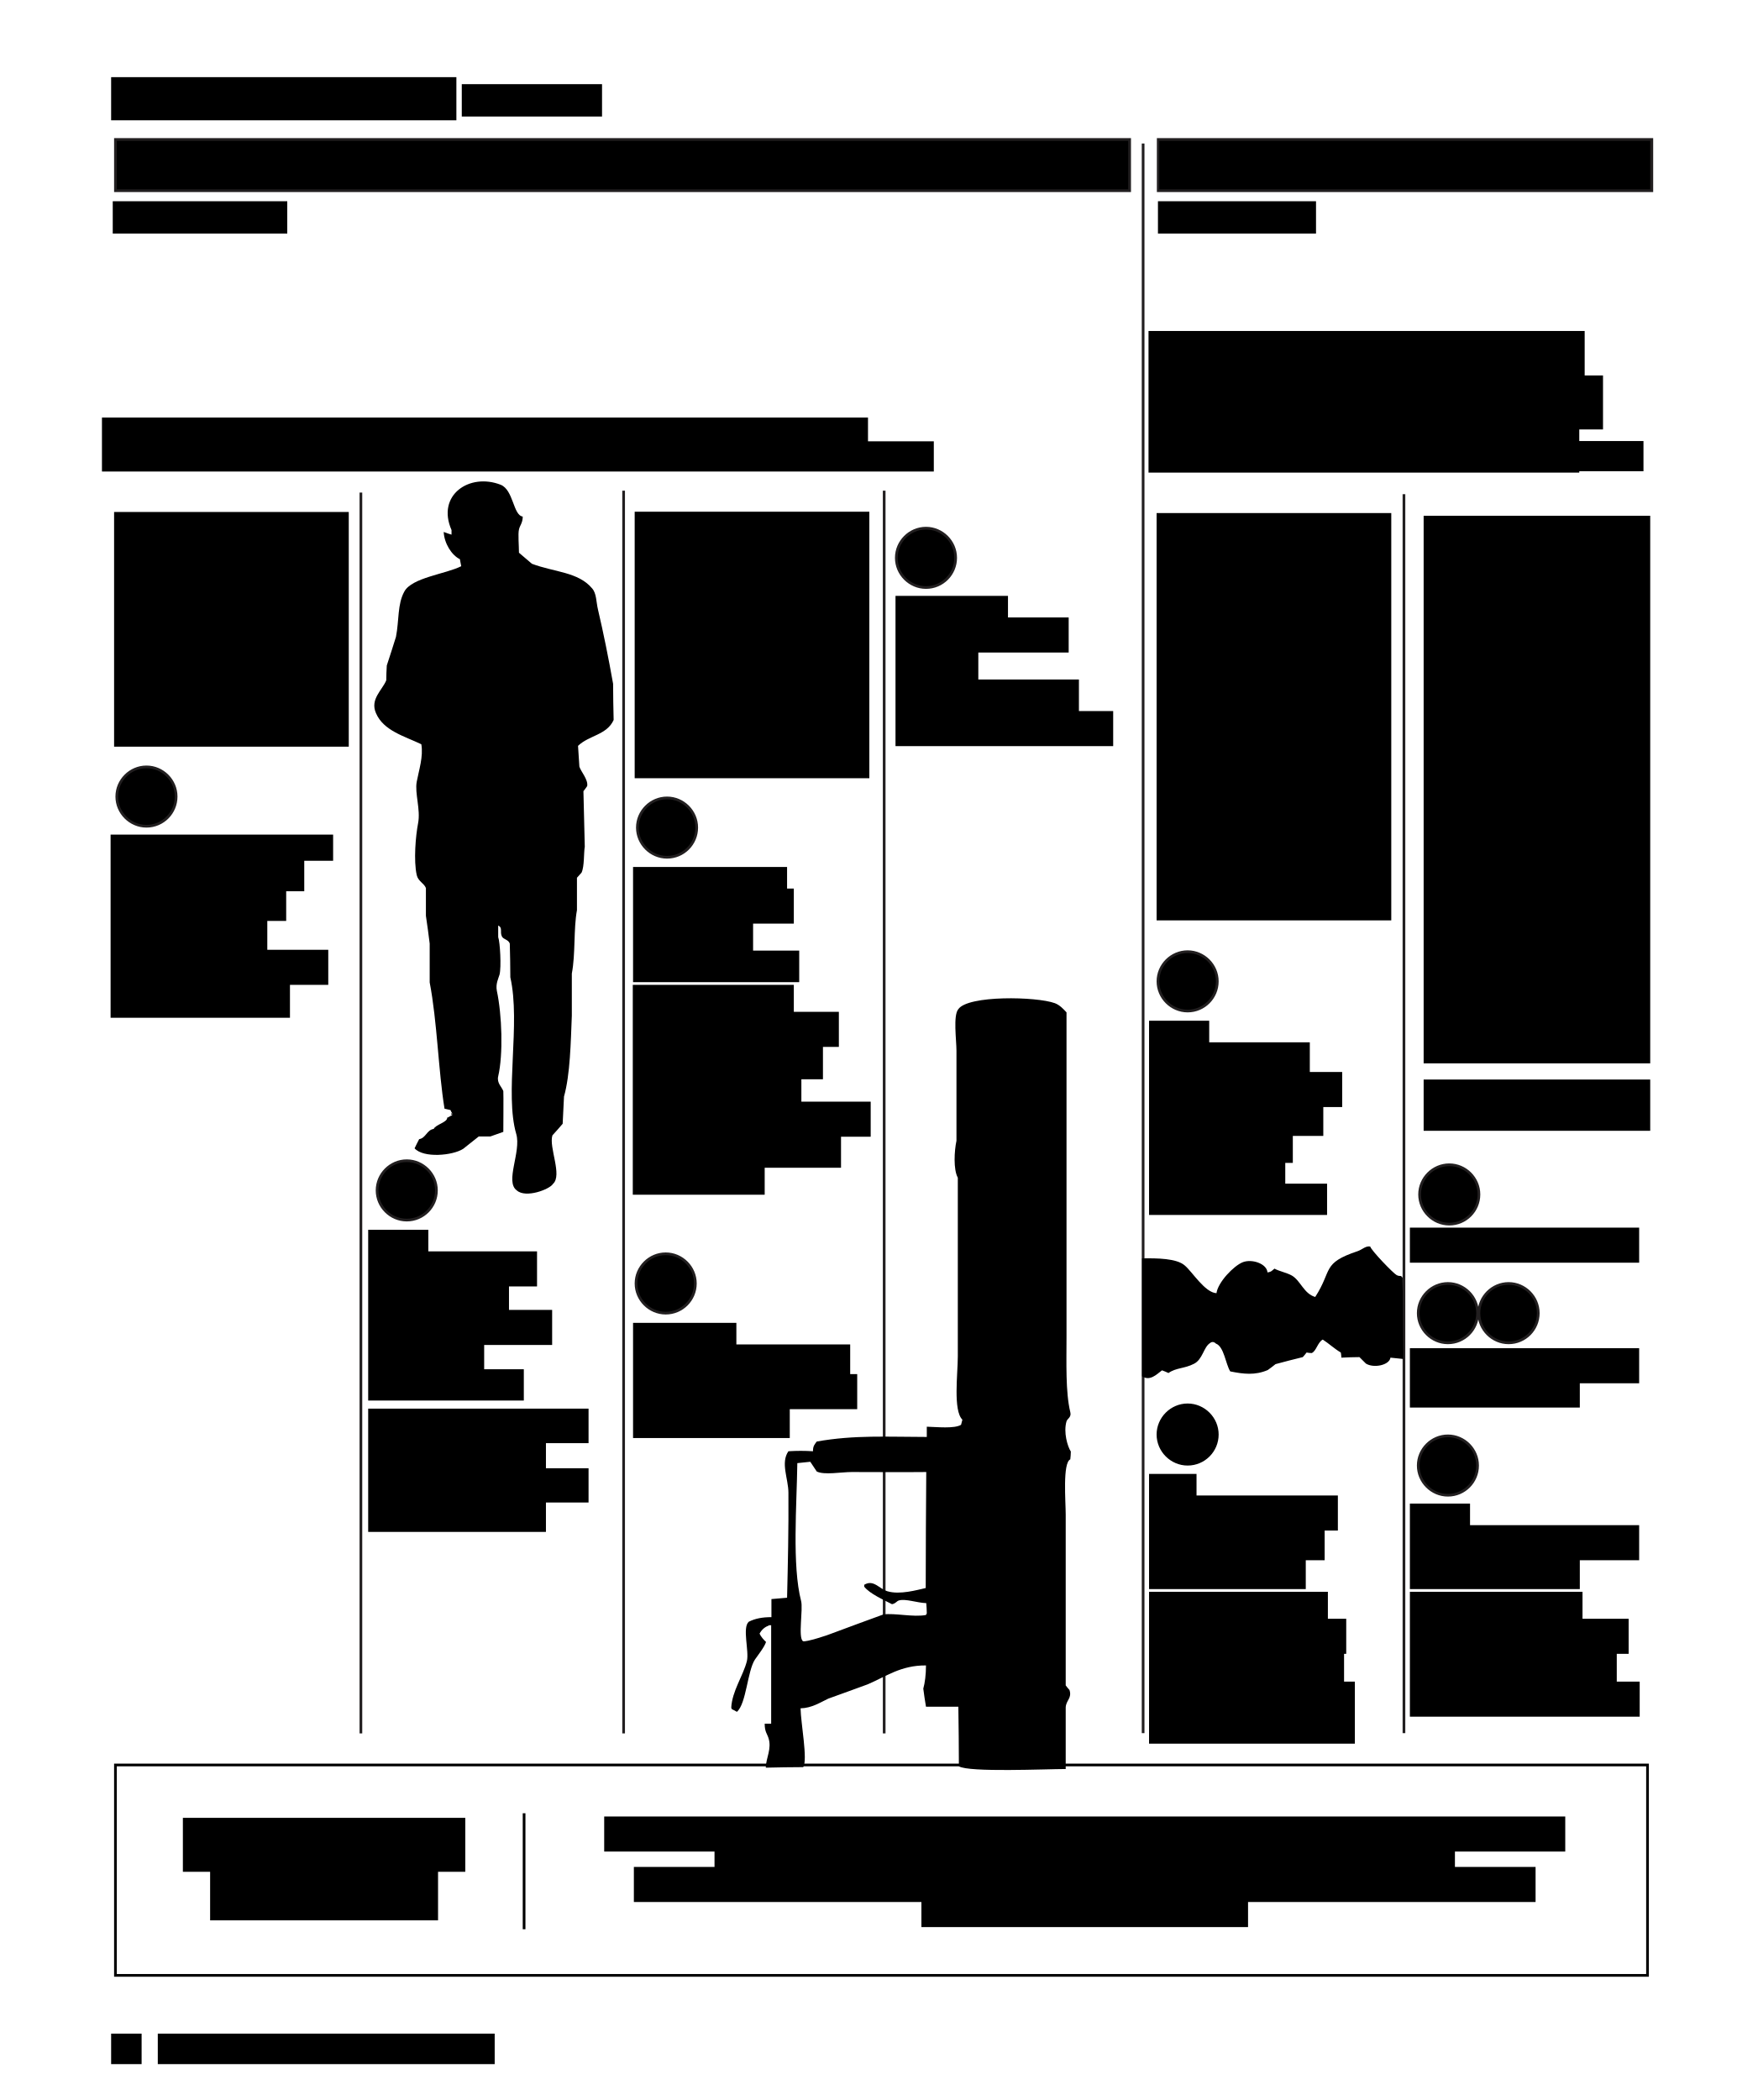
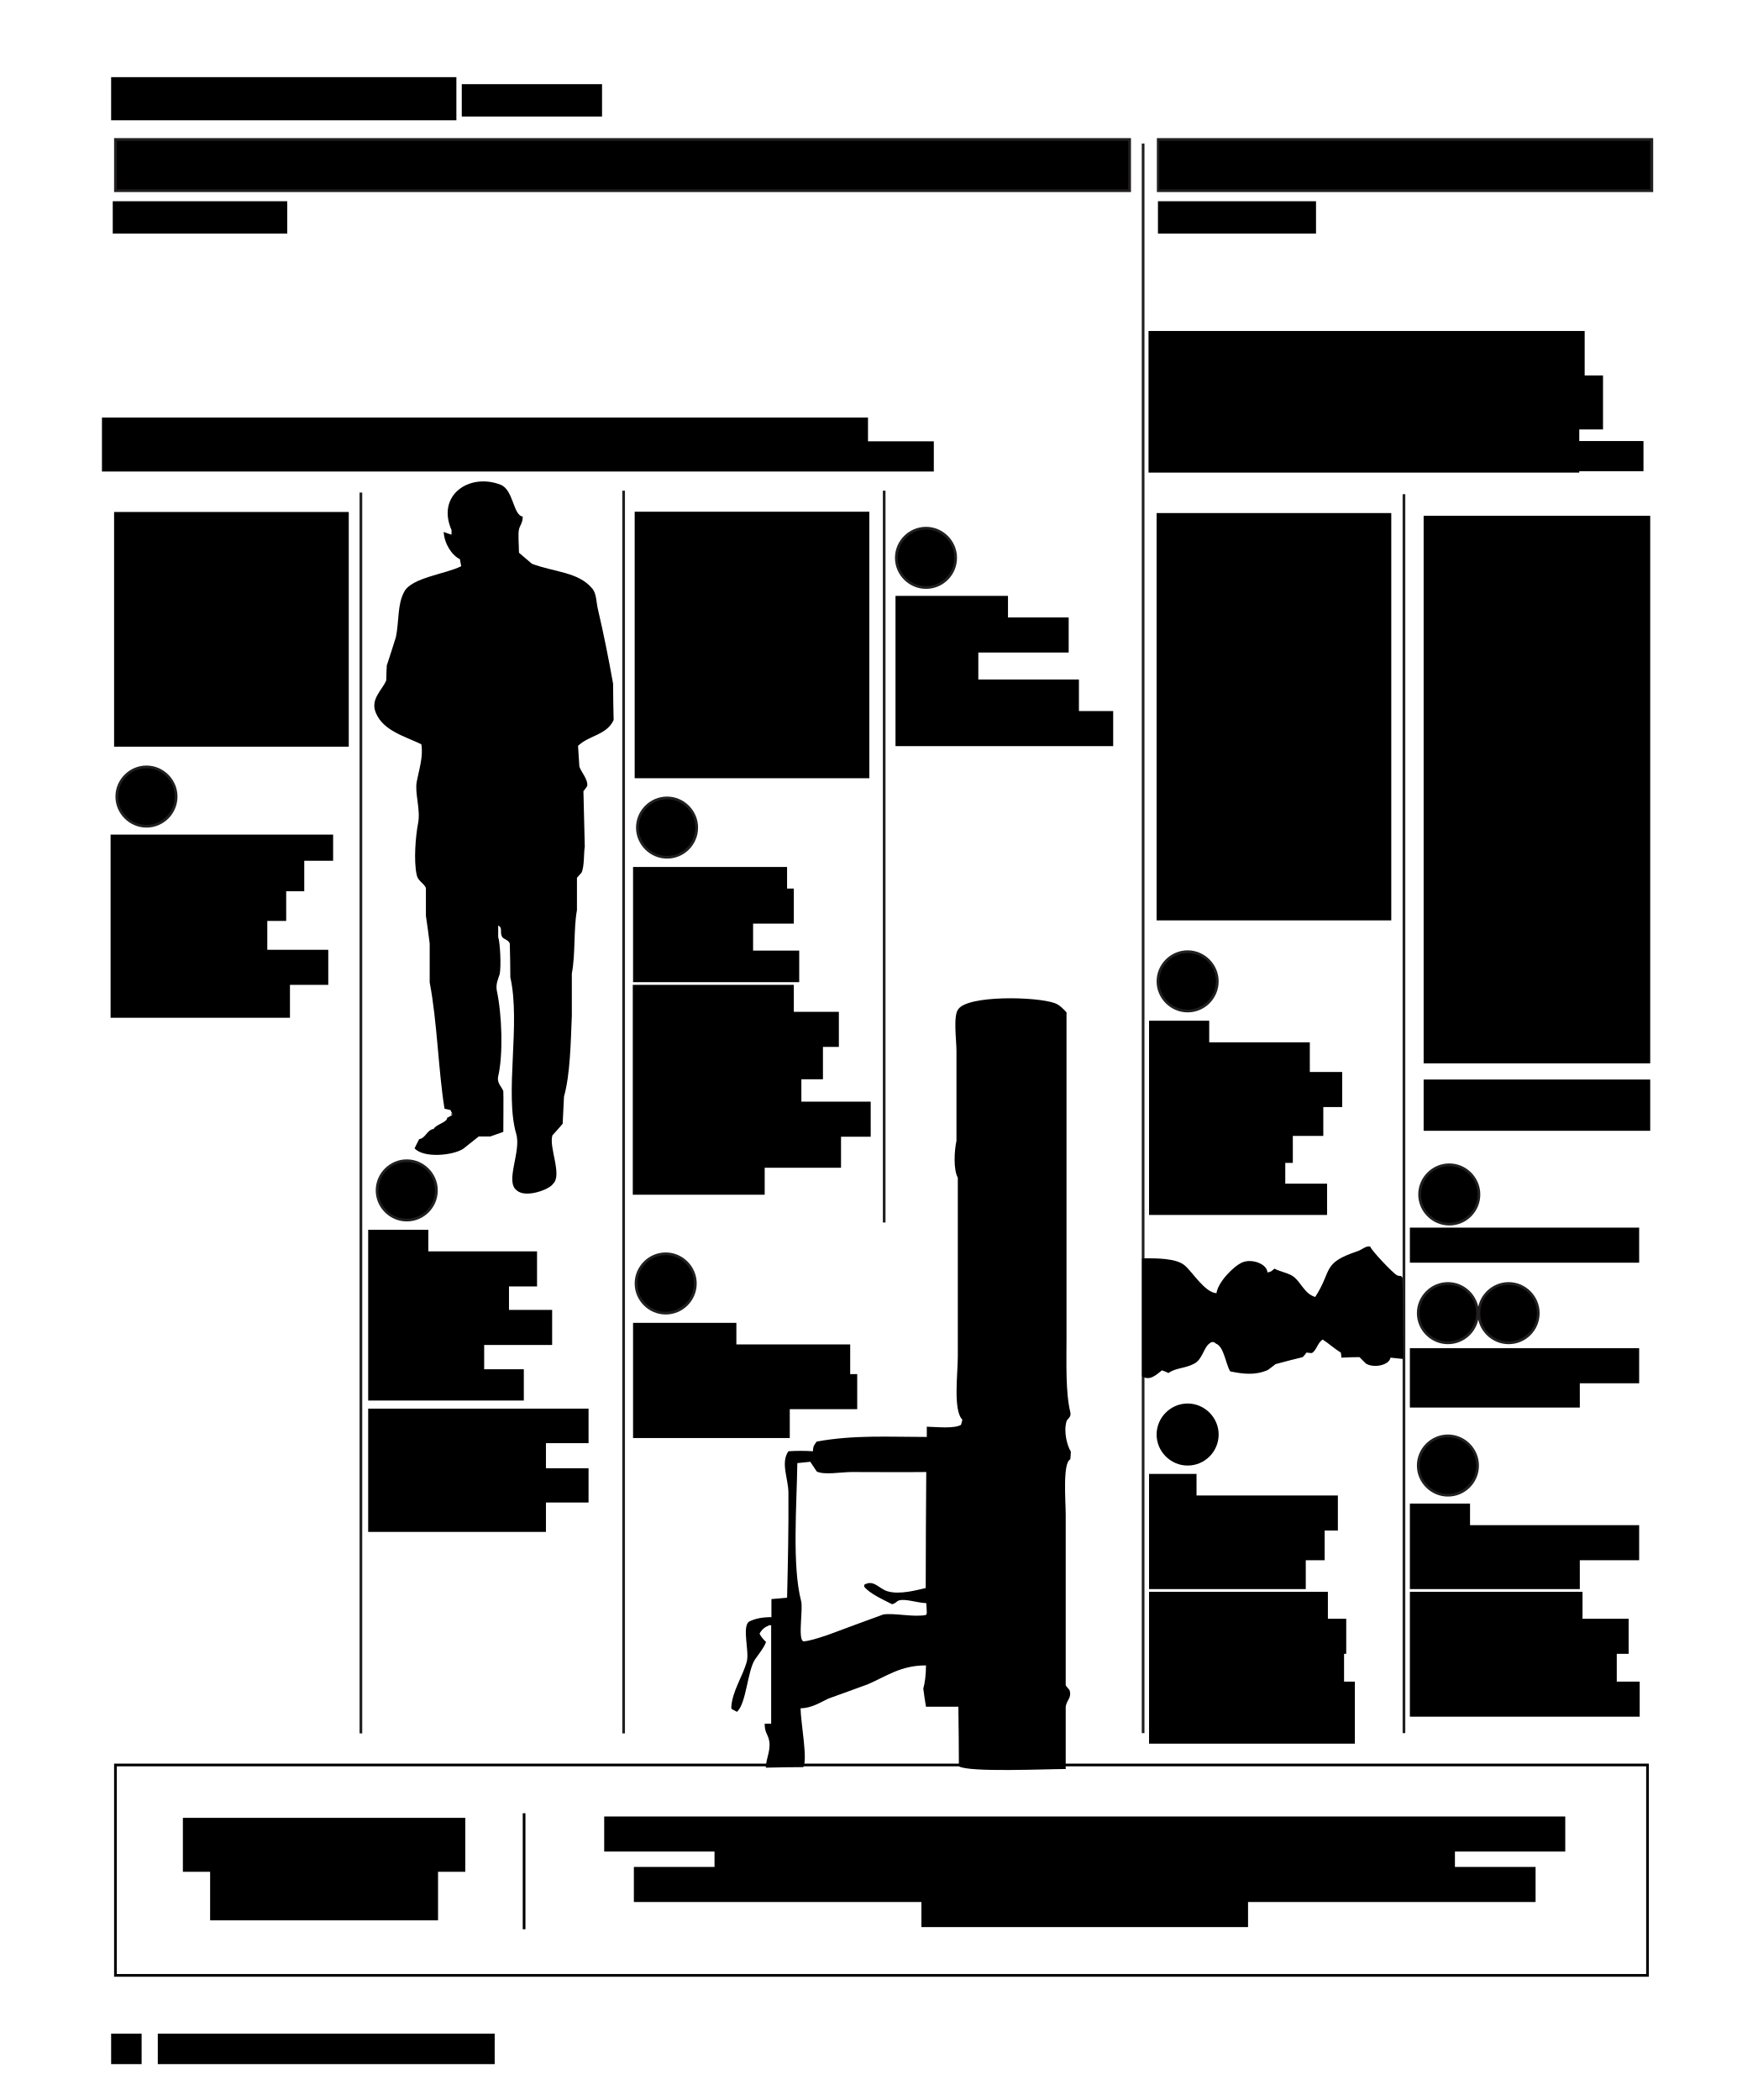
<svg xmlns="http://www.w3.org/2000/svg" version="1.0" id="NYT_x5F_contents_x5F_2_xA0_Image_1_" x="0px" y="0px" viewBox="0 0 643.7 778.5" enable-background="new 0 0 643.7 778.5" xml:space="preserve">
  <g>
    <circle cx="54.3" cy="295.3" r="11" />
    <path fill="#221F20" d="M54.3,306.8c-6.3,0-11.5-5.2-11.5-11.5s5.2-11.5,11.5-11.5s11.5,5.2,11.5,11.5S60.7,306.8,54.3,306.8z    M54.3,284.8c-5.8,0-10.5,4.7-10.5,10.5s4.7,10.5,10.5,10.5s10.5-4.7,10.5-10.5S60.1,284.8,54.3,284.8z" />
  </g>
  <g>
    <circle cx="247.3" cy="306.8" r="11" />
    <path fill="#221F20" d="M247.3,318.3c-6.3,0-11.5-5.2-11.5-11.5s5.2-11.5,11.5-11.5s11.5,5.2,11.5,11.5S253.7,318.3,247.3,318.3z    M247.3,296.3c-5.8,0-10.5,4.7-10.5,10.5s4.7,10.5,10.5,10.5s10.5-4.7,10.5-10.5S253.1,296.3,247.3,296.3z" />
  </g>
  <g>
    <circle cx="343.3" cy="206.8" r="11" />
    <path fill="#221F20" d="M343.3,218.3c-6.3,0-11.5-5.2-11.5-11.5s5.2-11.5,11.5-11.5s11.5,5.2,11.5,11.5S349.7,218.3,343.3,218.3z    M343.3,196.3c-5.8,0-10.5,4.7-10.5,10.5s4.7,10.5,10.5,10.5s10.5-4.7,10.5-10.5S349.1,196.3,343.3,196.3z" />
  </g>
  <g>
    <circle cx="440.3" cy="363.8" r="11" />
    <path fill="#221F20" d="M440.3,375.3c-6.3,0-11.5-5.2-11.5-11.5s5.2-11.5,11.5-11.5s11.5,5.2,11.5,11.5S446.7,375.3,440.3,375.3z    M440.3,353.3c-5.8,0-10.5,4.7-10.5,10.5s4.7,10.5,10.5,10.5s10.5-4.7,10.5-10.5S446.1,353.3,440.3,353.3z" />
  </g>
  <g>
    <circle cx="537.3" cy="442.8" r="11" />
    <path fill="#221F20" d="M537.3,454.3c-6.3,0-11.5-5.2-11.5-11.5s5.2-11.5,11.5-11.5s11.5,5.2,11.5,11.5S543.7,454.3,537.3,454.3z    M537.3,432.3c-5.8,0-10.5,4.7-10.5,10.5s4.7,10.5,10.5,10.5s10.5-4.7,10.5-10.5S543.1,432.3,537.3,432.3z" />
  </g>
  <g>
    <circle cx="536.8" cy="486.8" r="11" />
    <path fill="#221F20" d="M536.8,498.3c-6.3,0-11.5-5.2-11.5-11.5s5.2-11.5,11.5-11.5s11.5,5.2,11.5,11.5S543.2,498.3,536.8,498.3z    M536.8,476.3c-5.8,0-10.5,4.7-10.5,10.5s4.7,10.5,10.5,10.5s10.5-4.7,10.5-10.5S542.6,476.3,536.8,476.3z" />
  </g>
  <g>
    <circle cx="536.8" cy="543.3" r="11" />
    <path fill="#221F20" d="M536.8,554.8c-6.3,0-11.5-5.2-11.5-11.5s5.2-11.5,11.5-11.5s11.5,5.2,11.5,11.5S543.2,554.8,536.8,554.8z    M536.8,532.8c-5.8,0-10.5,4.7-10.5,10.5s4.7,10.5,10.5,10.5s10.5-4.7,10.5-10.5S542.6,532.8,536.8,532.8z" />
  </g>
  <g>
    <circle cx="246.8" cy="475.8" r="11" />
    <path fill="#221F20" d="M246.8,487.3c-6.3,0-11.5-5.2-11.5-11.5s5.2-11.5,11.5-11.5s11.5,5.2,11.5,11.5S253.2,487.3,246.8,487.3z    M246.8,465.3c-5.8,0-10.5,4.7-10.5,10.5s4.7,10.5,10.5,10.5s10.5-4.7,10.5-10.5S252.6,465.3,246.8,465.3z" />
  </g>
  <g>
    <circle cx="150.8" cy="441.3" r="11" />
    <path fill="#221F20" d="M150.8,452.8c-6.3,0-11.5-5.2-11.5-11.5s5.2-11.5,11.5-11.5s11.5,5.2,11.5,11.5S157.2,452.8,150.8,452.8z    M150.8,430.8c-5.8,0-10.5,4.7-10.5,10.5s4.7,10.5,10.5,10.5s10.5-4.7,10.5-10.5S156.6,430.8,150.8,430.8z" />
  </g>
  <g>
    <circle cx="559.3" cy="486.8" r="11" />
    <path fill="#221F20" d="M559.3,498.3c-6.3,0-11.5-5.2-11.5-11.5s5.2-11.5,11.5-11.5s11.5,5.2,11.5,11.5S565.7,498.3,559.3,498.3z    M559.3,476.3c-5.8,0-10.5,4.7-10.5,10.5s4.7,10.5,10.5,10.5s10.5-4.7,10.5-10.5S565.1,476.3,559.3,476.3z" />
  </g>
  <g>
    <rect x="42.8" y="51.8" width="376" height="19" />
    <path fill="#221F20" d="M419.3,71.2h-377v-20h377V71.2z M43.3,70.2h375v-18h-375V70.2z" />
  </g>
  <g>
    <rect x="429.3" y="51.8" width="183" height="19" />
    <path fill="#221F20" d="M612.9,71.2h-184v-20h184V71.2z M429.8,70.2h182v-18h-182V70.2z" />
  </g>
  <g>
    <line x1="423.8" y1="53.2" x2="423.8" y2="642.6" />
    <rect x="423.3" y="53.2" fill="#221F20" width="1" height="589.3" />
  </g>
  <g>
    <line x1="520.5" y1="183.2" x2="520.5" y2="642.6" />
    <rect x="520" y="183.2" fill="#221F20" width="1" height="459.3" />
  </g>
  <g>
    <line x1="231.2" y1="181.9" x2="231.2" y2="642.6" />
    <rect x="230.7" y="181.9" fill="#221F20" width="1" height="460.7" />
  </g>
  <g>
-     <line x1="327.8" y1="181.9" x2="327.8" y2="642.6" />
-     <rect x="327.3" y="181.9" fill="#221F20" width="1" height="460.7" />
+     <line x1="327.8" y1="181.9" x2="327.8" y2="453.2" />
+     <rect x="327.3" y="181.9" fill="#221F20" width="1" height="271.3" />
  </g>
  <g>
    <line x1="133.8" y1="182.6" x2="133.8" y2="642.6" />
    <rect x="133.3" y="182.6" fill="#221F20" width="1" height="460" />
  </g>
  <g>
    <g>
      <path fill-rule="evenodd" clip-rule="evenodd" d="M221.7,226c-0.7-2.9-0.5-6-2.2-7.9c-5.1-6.1-14.1-6-22.3-9.1    c-1.6-1.4-3.2-2.7-4.8-4.1c0-2.5-0.4-7,0-8.6c0.3-1.5,1.4-2.4,1.4-4.8c-3.6-0.5-3.4-9.9-8.2-11.8c-11.5-4.5-23.9,3.8-18.2,16.8    v1.7c-1-0.3-1.9-0.6-2.9-1c0.2,4.2,2.9,8.6,6,10.1c0.2,0.9,0.3,1.8,0.5,2.6c-5.7,2.9-18.3,4.2-21.1,9.4    c-2.6,4.7-1.9,10.7-3.1,16.8c-1.1,3.5-2.2,7-3.4,10.6c-0.1,1.8-0.2,3.7-0.2,5.5c-1.5,3.7-6.1,7-3.8,12.2    c2.8,6.5,10.5,8.5,16.8,11.5c0.8,4.6-0.9,9.6-1.7,13.9c-0.8,4.3,1.5,10.3,0.5,15.4c-0.9,4.6-1.7,13.9-0.5,19.2    c0.5,2.3,2.7,3,3.4,4.8v10.3c0.5,3.4,1,6.9,1.4,10.3v14.4c2.8,14.5,3.2,32.7,5.5,46.8c0.7,0.2,1.4,0.3,2.2,0.5    c0.2,0.5,0.5,1,0.7,1.4c0,0.1-0.1,0.1-0.1,0.2c0,0.1,0,0.2,0,0.4c-0.5,0-1.3,0.8-1.8,0.8c0.1,1.8-4.2,2.5-5,4.2    c-2.6,0.4-2.9,3.4-5.4,3.8c-0.6,1.1-1.1,2.2-1.7,3.4c3.3,3.7,14.1,2.7,18,0.2c1.9-1.5,3.8-3,5.8-4.6h4.3c1.6-0.6,3.2-1.1,4.8-1.7    c0,0,0.1-14.7,0-15.1c-0.5-1.5-2.5-3-1.9-5.5c1.9-8.2,1.4-22.8-0.5-31.7c-0.5-2.6,0.6-4.6,1-6c0.7-2.8,0.2-12-0.5-13.9v-4.3    c1.8,0.9,0.5,2.3,1.4,4.1c0.6,1.1,2.4,1.1,2.9,2.6c0.1,4.2,0.2,8.3,0.2,12.5c3.9,17.2-2.2,43.1,2.2,58.1    c1.9,6.6-4.3,17.7,0.2,20.9c3.3,3,12.2-0.4,13.4-2.4c3.6-3.2-1.6-13.6-0.2-18c1.3-1.4,2.6-2.9,3.8-4.3c0.2-3.4,0.3-6.7,0.5-10.1    c2.3-8.2,2.5-20.1,2.9-30v-15.6c1.4-7.3,0.6-16.4,1.9-23.5v-12c0.6-0.6,1.1-1.3,1.7-1.9c1.1-2.3,0.8-7.5,1.2-9.6    c-0.2-6.9-0.3-13.8-0.5-20.6c0.5-0.6,1-1.3,1.4-1.9c0.4-2.4-2.3-5.3-2.9-7.2c-0.2-2.6-0.3-5.1-0.5-7.7c4-3.9,10.7-4,13.2-9.6    c-0.1-4.5-0.2-9-0.2-13.4C225.6,243.9,223.7,234.5,221.7,226z M167.6,413.1C167.5,411.7,167,414,167.6,413.1L167.6,413.1z     M395.4,526.9c0.3-1,1.9-1.5,1.4-3.4c-1.8-7.4-1.4-18.5-1.4-28.1V375.3c-1.2-1.3-2.5-2.7-4.3-3.4c-6.8-2.5-32.2-3-35.8,2.2    c-2,2.3-0.7,11.5-0.7,15.4v33.4c-0.8,3.7-1.2,10.6,0.5,13.7v66.2c0,6.5-1.8,20.1,1.7,23.5c-0.2,0.6-0.3,1.3-0.5,1.9    c-2.5,1.5-8.9,0.8-12.7,0.7v3.8c-14.3,0-26.9-0.8-40.8,1.7c-0.8,1.1-1.4,1.6-1.4,3.6c-3.1-0.2-6-0.2-9.1,0c-3,4.3,0,10.2,0,15.4    c0.1,12.9-0.2,26.8-0.5,38.9c-1.9,0.2-3.8,0.3-5.8,0.5v6.7c-3.4,0-6,0.5-8.4,1.7c-2.5,2.2,0.2,10.9-0.7,14.6    c-1.4,5.5-5.5,11.1-5.8,17.3c0.1,0.2,0.2,0.3,0.2,0.5c0.6,0.3,1.3,0.6,1.9,1c3.5-3,3.9-15.2,6.7-19.4c1.1-1.6,3.5-4.6,4.1-6.5    c-0.8-0.7-2-2.1-2.4-3.1c0.9-1.6,1.9-2.4,3.6-3.1h0.7v36.5h-2.4c0,3,0.9,3.7,1.4,5.3c1.3,4-0.9,7.3-1,11c4.6-0.1,9.3-0.2,13.9-0.2    c1.7-2.8-0.9-16.2-1-21.8c4.2-0.1,7.3-2.2,10.3-3.6c4.9-1.8,9.8-3.5,14.6-5.3c6.6-2.8,12.3-7.1,21.6-7c0,3.4-0.4,6.5-1,8.6    c0.3,2.2,0.6,4.5,1,6.7h12c0.1,7.4,0.2,14.7,0.2,22.1c3.7,2.3,32.4,1,39.6,1v-22.8c0.1-2.7,2.4-3.4,1.4-6.5    c-0.5-0.6-1-1.1-1.4-1.7v-63.4c0-4.7-1.2-19.1,1.7-20.4c0.1-1,0.2-1.9,0.2-2.9C395.8,536.3,394.2,531,395.4,526.9z M343.3,598.7    c-4.7,0.9-11.6-0.8-15.8-0.2c-6.3,2.3-12.6,4.6-19,7c-1.3,0.6-9.9,3.4-10.8,2.9c-1.9-1.2,0.1-11.9-0.7-14.9    c-3.4-13.1-1.6-35.7-1.4-51.1c1.6-0.2,3.2-0.3,4.8-0.5c0.8,1.2,1.6,2.4,2.4,3.6c2.7,1.4,9.1,0.2,13,0.2c9.7,0,18.1,0.1,27.6,0    c-0.1,14.3-0.2,28.6-0.2,43c-3.1,0.7-9.6,2.6-14.2,1.2c-3.1-0.9-5.1-4.5-8.6-2.4v0.7c2.1,2.7,7.3,4.9,10.3,6.5    c1.5-0.3,1.6-1.1,2.6-1.4c2.5-0.7,6.7,0.9,10.1,1c0.1,1.3,0.2,2.6,0.2,3.8C343.5,598.2,343.4,598.5,343.3,598.7z M520,473.7    c-0.8-1.2-0.8-0.3-2.2-1c-1.2-0.6-9.5-9.2-9.8-10.6c-1.7-0.3-2.9,1.1-4.6,1.7c-13.5,4.5-9.3,7-15.8,17c-4.2-1.2-5.4-6-8.6-7.9    c-1.9-1.1-4.7-1.6-6.5-2.6c-0.9,0.7-1.1,1.2-2.6,1.4c-0.2-3.2-5.7-5.1-9.1-3.8c-3.4,1.3-9.3,7.5-9.8,11.5c-4.3-0.2-9-8-11.8-10.3    c-3-2.6-10.1-2.7-15.8-2.6v43.7c2.9,1.9,5.3-0.6,7.4-2.2c0.8,0.3,1.6,0.6,2.4,1c2.8-2,5.9-1.6,9.4-3.4c3.3-1.6,3.6-6.2,6-7.7    c0.7-0.6,1.5-0.5,2.2,0.2c3,1.1,3.6,7.6,5.3,10.3c5,1,9.2,1.5,13.9-0.5c1-0.7,1.9-1.4,2.9-2.2c3.4-0.9,6.7-1.8,10.1-2.6    c0.5-0.6,1-1.1,1.4-1.7c0.6,0.1,1.3,0.2,1.9,0.2c1.7-0.7,2.2-4,4.1-5c2.2,1.4,4.3,3.4,6.7,4.8c0.1,0.6,0.2,1.3,0.2,1.9    c2.2-0.1,4.5-0.2,6.7-0.2c0.8,0.8,1.6,1.6,2.4,2.4c2.9,1.8,8.7,0.6,9.1-2.2c1.6,0.2,3.2,0.3,4.8,0.5    C520.1,493.8,520.1,483.7,520,473.7z" />
    </g>
  </g>
  <g>
    <rect x="527.8" y="400.2" width="84" height="19" />
  </g>
  <g>
    <rect x="428.8" y="190.2" width="87" height="151" />
  </g>
  <g>
    <rect x="527.8" y="191.2" width="84" height="203" />
  </g>
  <g>
    <rect x="41.2" y="28.6" width="128" height="16" />
  </g>
  <g>
    <rect x="171.2" y="31.2" width="52" height="12" />
  </g>
  <g>
    <rect x="41.8" y="74.6" width="64.7" height="12" />
  </g>
  <g>
    <rect x="429.3" y="74.6" width="58.6" height="12" />
  </g>
  <g>
    <rect x="41.2" y="753.9" width="11.3" height="11.3" />
  </g>
  <g>
    <rect x="58.5" y="753.9" width="124.9" height="11.3" />
  </g>
  <g>
    <g>
      <path d="M611.3,732.8h-569v-79h569V732.8z M43.3,731.8h567v-77h-567V731.8z" />
    </g>
  </g>
  <g>
    <line x1="194.3" y1="672.2" x2="194.3" y2="715.2" />
    <rect x="193.8" y="672.2" width="1" height="43" />
  </g>
  <g>
    <polygon points="172.5,673.9 67.8,673.9 67.8,693.9 77.9,693.9 77.9,711.9 162.4,711.9 162.4,693.9 172.5,693.9  " />
  </g>
  <g>
    <polygon points="579.8,685.9 579.8,673.9 224.5,673.9 224.5,685.9 265.4,685.9 265.4,692.6 235.5,692.6 235.5,704.6 342.1,704.6    342.1,713.9 462.2,713.9 462.2,704.6 568.8,704.6 568.8,692.6 538.9,692.6 538.9,685.9  " />
    <path d="M462.7,714.4H341.6v-9.3H235v-13h29.9v-5.7H224v-13h356.3v13h-40.9v5.7h29.9v13H462.7V714.4z M342.6,713.4h119.2v-9.3   h106.6v-11h-29.9v-7.7h40.9v-11H225v11h40.9v7.7H236v11h106.6V713.4z" />
  </g>
  <g>
    <rect x="523.2" y="455.6" width="84" height="12" />
    <path d="M607.7,468.1h-85v-13h85V468.1z M523.7,467.1h83v-11h-83V467.1z" />
  </g>
  <g>
    <polygon points="607.2,500.2 523.2,500.2 523.2,510.6 523.2,512.2 523.2,521.2 585.2,521.2 585.2,512.2 607.2,512.2  " />
    <path d="M585.7,521.8h-63v-22h85v13h-22V521.8z M523.7,520.8h61v-9h22v-11h-83V520.8z" />
  </g>
  <g>
    <g>
      <polygon points="585.2,577.9 607.2,577.9 607.2,565.9 544.5,565.9 544.5,557.9 523.2,557.9 523.2,565.9 523.2,566.6 523.2,577.9     523.2,588.6 585.2,588.6   " />
      <path d="M585.7,589.1h-63v-31.7H545v8h62.7v13h-22V589.1z M523.7,588.1h61v-10.7h22v-11H544v-8h-20.3V588.1z" />
    </g>
    <g>
      <polygon points="598.8,623.9 598.8,612.6 603.3,612.6 603.3,600.6 586.1,600.6 586.1,590.6 523.2,590.6 523.2,600.6 523.2,602.6     523.2,612.6 523.2,623.9 523.2,624.6 523.2,635.9 607.3,635.9 607.3,623.9   " />
      <path d="M607.8,636.4h-85.1v-46.3h64v10h17.1v13h-4.4v10.3h8.5V636.4z M523.7,635.4h83.1v-11h-8.5v-12.3h4.4v-11h-17.1v-10h-62    V635.4z" />
    </g>
  </g>
  <g>
    <polygon points="478.8,430.6 478.8,420.6 490.2,420.6 490.2,409.9 497.2,409.9 497.2,397.9 485.2,397.9 485.2,386.9 447.8,386.9    447.8,378.9 426.5,378.9 426.5,386.9 426.5,387.6 426.5,397.9 426.5,398.9 426.5,408.6 426.5,409.9 426.5,419.9 426.5,420.6    426.5,430.6 426.5,439.2 426.5,441.2 426.5,449.9 491.5,449.9 491.5,439.2 476,439.2 476,430.6  " />
    <path d="M492,450.4h-66v-72h22.3v8h37.3v11h12v13h-7v10.7h-11.3v10h-2.8v7.7H492V450.4z M427,449.4h64v-9.7h-15.5v-9.7h2.8v-10   h11.3v-10.7h7v-11h-12v-11h-37.3v-8H427V449.4z" />
  </g>
  <g>
    <g>
      <polygon points="193.8,508.1 179.1,508.1 179.1,498.1 204.3,498.1 204.3,486.1 188.2,486.1 188.2,476.4 198.6,476.4 198.6,464.4     158.3,464.4 158.3,456.4 137,456.4 137,464.4 137,465.1 137,475.4 137,476.4 137,486.1 137,487.4 137,497.4 137,498.1 137,508.1     137,518.8 193.8,518.8   " />
      <path d="M194.3,519.2h-57.8v-63.3h22.3v8h40.3v13h-10.4v8.7h16v13h-25.2v9h14.7V519.2z M137.5,518.2h55.8v-9.7h-14.7v-11h25.2v-11    h-16v-10.7h10.4v-11h-40.3v-8h-20.3V518.2z" />
    </g>
    <g>
      <polygon points="217.7,534.5 217.7,522.8 137,522.8 137,532.5 137,534.5 137,544.8 137,545.4 137,554.5 137,556.5 137,567.4     202,567.4 202,556.5 217.7,556.5 217.7,544.8 202,544.8 202,534.5   " />
      <path d="M202.5,567.9h-66v-45.7h81.7V535h-15.8v9.3h15.8V557h-15.8V567.9z M137.5,566.9h64v-11h15.8v-10.7h-15.8V534h15.8v-10.7    h-79.7V566.9z" />
    </g>
  </g>
  <g>
    <g>
      <circle cx="440.3" cy="531.8" r="11" />
      <path d="M440.3,543.3c-6.3,0-11.5-5.2-11.5-11.5s5.2-11.5,11.5-11.5s11.5,5.2,11.5,11.5S446.7,543.3,440.3,543.3z M440.3,521.3    c-5.8,0-10.5,4.7-10.5,10.5s4.7,10.5,10.5,10.5s10.5-4.7,10.5-10.5S446.1,521.3,440.3,521.3z" />
    </g>
    <g>
      <polygon points="483.6,577.9 490.6,577.9 490.6,566.9 495.5,566.9 495.5,554.9 443.1,554.9 443.1,546.9 426.5,546.9 426.5,554.9     426.5,555.6 426.5,565.9 426.5,566.9 426.5,577.9 426.5,588.6 483.6,588.6   " />
      <path d="M484.1,589.1H426v-42.7h17.6v8H496v13h-4.9v11h-7V589.1z M427,588.1h56.1v-10.7h7v-11h4.9v-11h-52.4v-8H427V588.1z" />
    </g>
    <g>
      <polygon points="497.8,623.9 497.8,612.6 498.6,612.6 498.6,600.6 491.8,600.6 491.8,590.6 426.5,590.6 426.5,600.6 426.5,602.6     426.5,612.6 426.5,623.9 426.5,624.6 426.5,633.9 426.5,635.9 426.5,645.9 501.8,645.9 501.8,635.9 501.8,633.9 501.8,623.9   " />
      <path d="M502.3,646.4H426v-56.3h66.3v10h6.8v13h-0.8v10.3h4V646.4z M427,645.4h74.3v-21h-4v-12.3h0.8v-11h-6.8v-10H427V645.4z" />
    </g>
  </g>
  <g>
    <g>
      <polygon points="314.7,498.9 272.5,498.9 272.5,490.9 235.2,490.9 235.2,498.9 235.2,499.6 235.2,509.9 235.2,510.9 235.2,521.9     235.2,532.6 292.3,532.6 292.3,521.9 317.3,521.9 317.3,509.9 314.7,509.9   " />
      <path d="M292.8,533.1h-58.1v-42.7H273v8h42.2v11h2.6v13h-25V533.1z M235.7,532.1h56.1v-10.7h25v-11h-2.6v-11H272v-8h-36.3V532.1z" />
    </g>
    <g>
      <polygon points="295.8,352.9 278.6,352.9 278.6,341.9 293.8,341.9 293.8,329.9 291.3,329.9 291.3,321.9 235.2,321.9 235.2,329.9     235.2,330.6 235.2,340.9 235.2,341.9 235.2,352.9 235.2,363.6 295.8,363.6   " />
      <path d="M296.3,364.1h-61.6v-42.7h57.1v8h2.5v13h-15.1v10h17.1V364.1z M235.7,363.1h59.6v-9.7h-17.1v-12h15.1v-11h-2.5v-8h-55.1    V363.1z" />
    </g>
    <g>
      <polygon points="283,432.4 311.3,432.4 311.3,420.9 322.3,420.9 322.3,408.9 296.6,408.9 296.6,399.6 304.6,399.6 304.6,387.6     310.5,387.6 310.5,375.6 293.9,375.6 293.9,365.6 235.2,365.6 235.2,375.6 235.2,377.6 235.2,387.6 235.2,398.9 235.2,399.6     235.2,408.9 235.2,410.9 235.2,420.4 235.2,420.9 235.2,430.4 235.2,432.4 235.2,442.4 283,442.4   " />
      <path d="M283.5,442.9h-48.9v-77.8h59.7v10H311v13h-5.9v12h-8v8.3h25.7v13h-11v11.5h-28.3V442.9z M235.7,441.9h46.9v-10h28.3v-11.5    h11v-11h-25.7v-10.3h8v-12h5.9v-11h-16.6v-10h-57.7V441.9z" />
    </g>
  </g>
  <g>
    <polygon points="105.6,340.9 105.6,329.9 112.3,329.9 112.3,318.6 123.1,318.6 123.1,309.9 41.5,309.9 41.5,317.9 41.5,318.6    41.5,328.9 41.5,329.9 41.5,340.9 41.5,352.6 41.5,353.6 41.5,363.6 41.5,364.6 41.5,376.8 107,376.8 107,364.6 121.2,364.6    121.2,352.6 98.6,352.6 98.6,340.9  " />
    <path d="M107.5,377.3H41v-67.9h82.5v9.7h-10.7v11.3h-6.7v11h-7v10.7h22.6v13h-14.2V377.3z M42,376.3h64.5v-12.2h14.2v-11H98.1   v-12.7h7v-11h6.7v-11.3h10.7v-7.7H42V376.3z" />
  </g>
  <g>
    <polygon points="399.5,264.1 399.5,252.4 362.2,252.4 362.2,241.4 395.7,241.4 395.7,229.4 373.2,229.4 373.2,221.4 332.5,221.4    332.5,229.4 332.5,230.1 332.5,240.4 332.5,241.4 332.5,252.4 332.5,264.1 332.5,265.1 332.5,276.1 412.2,276.1 412.2,264.1  " />
    <path d="M412.7,276.6H332v-55.7h41.7v8h22.5v13h-33.5v10H400v11.7h12.7V276.6z M333,275.6h78.7v-11H399v-11.7h-37.3v-12h33.5v-11   h-22.5v-8H333V275.6z" />
  </g>
  <g>
    <polygon points="321.3,164 321.3,155.2 38.3,155.2 38.3,174.2 320.5,174.2 321.3,174.2 345.8,174.2 345.8,164  " />
    <path d="M346.3,174.8H37.8v-20h284v8.8h24.4V174.8z M38.8,173.8h306.4v-9.2h-24.4v-8.8h-282V173.8z" />
  </g>
  <g>
    <polygon points="608.8,164 585,164 585,158.8 593.9,158.8 593.9,139.8 587.1,139.8 587.1,123.2 426.3,123.2 426.3,139.8    426.3,142.2 426.3,155.8 426.3,158.8 426.3,174.8 585,174.8 585,174.2 608.8,174.2  " />
    <path d="M585.5,175.2H425.8v-52.5h161.7v16.5h6.8v20h-8.8v4.3h23.8v11.2h-23.8V175.2z M426.8,174.2h157.7v-0.5h23.8v-9.2h-23.8   v-6.3h8.8v-18h-6.8v-16.5H426.8V174.2z" />
  </g>
  <g>
    <rect x="42.8" y="190.2" width="86" height="86" />
    <path d="M129.3,276.8h-87v-87h87V276.8z M43.3,275.8h85v-85h-85V275.8z" />
  </g>
  <g>
    <rect x="235.8" y="190.2" width="86" height="97.8" />
    <path d="M322.3,288.5h-87v-98.8h87V288.5z M236.3,287.5h85v-96.8h-85V287.5z" />
  </g>
</svg>
